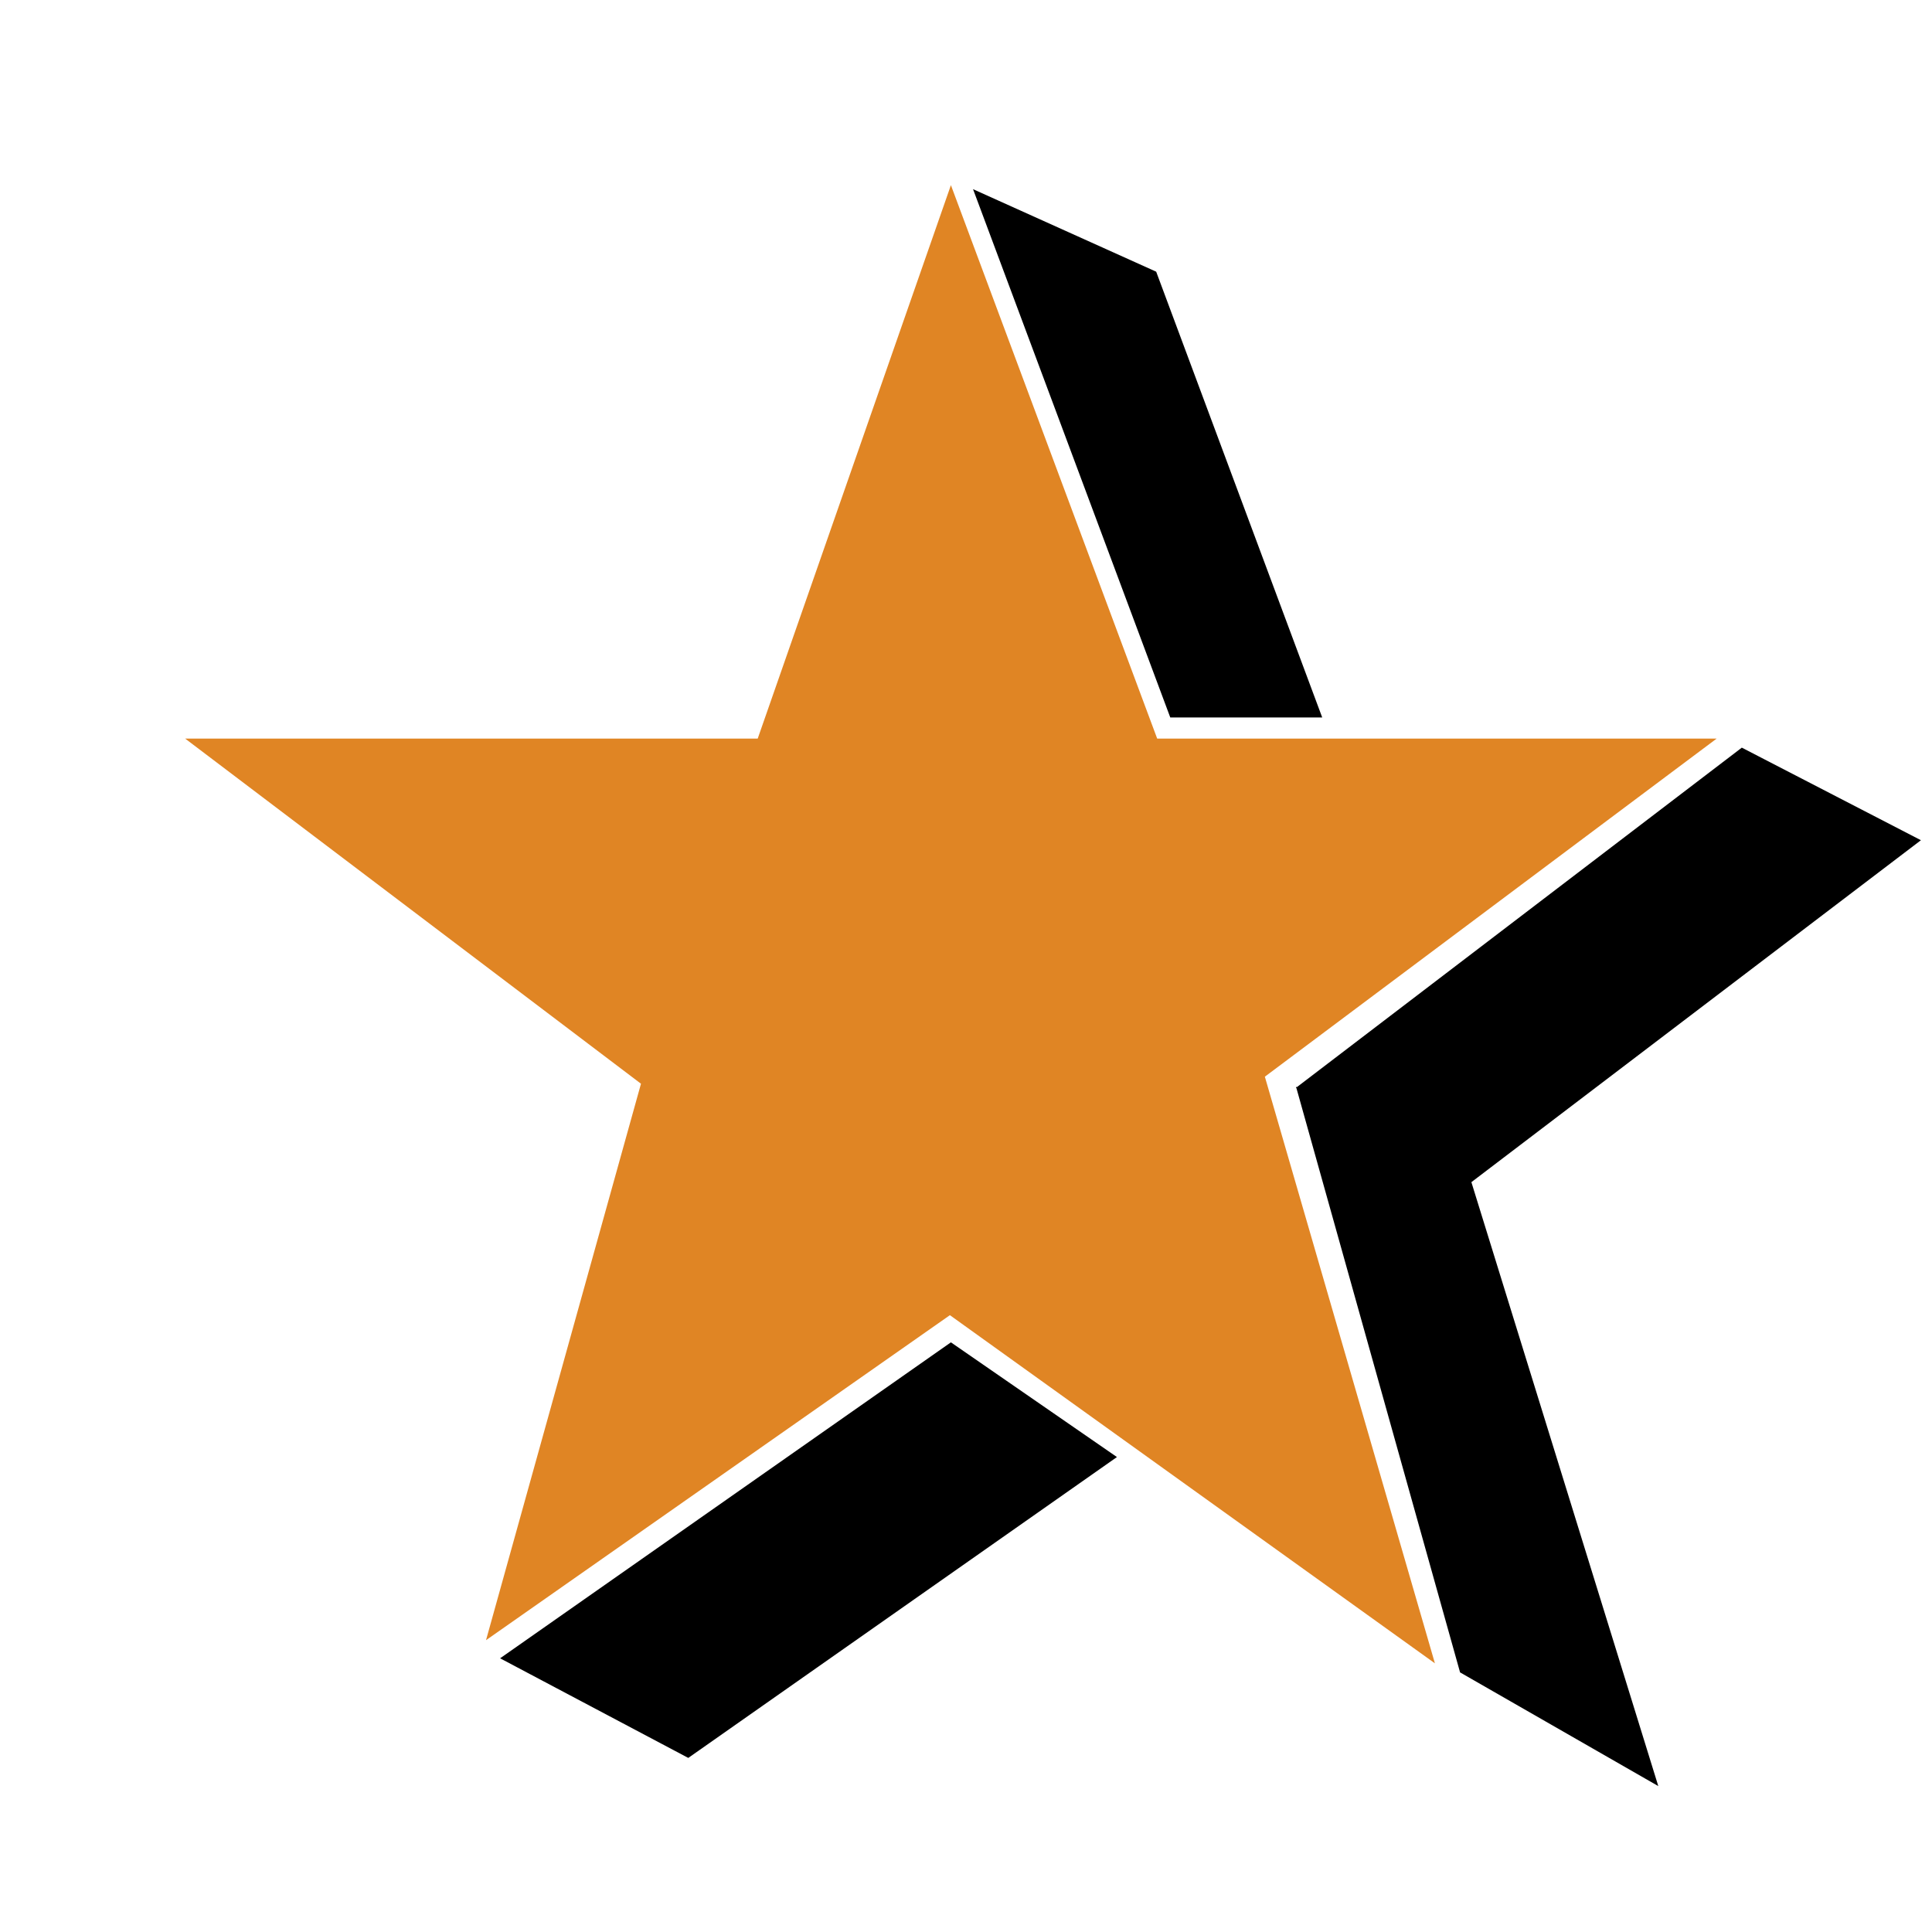
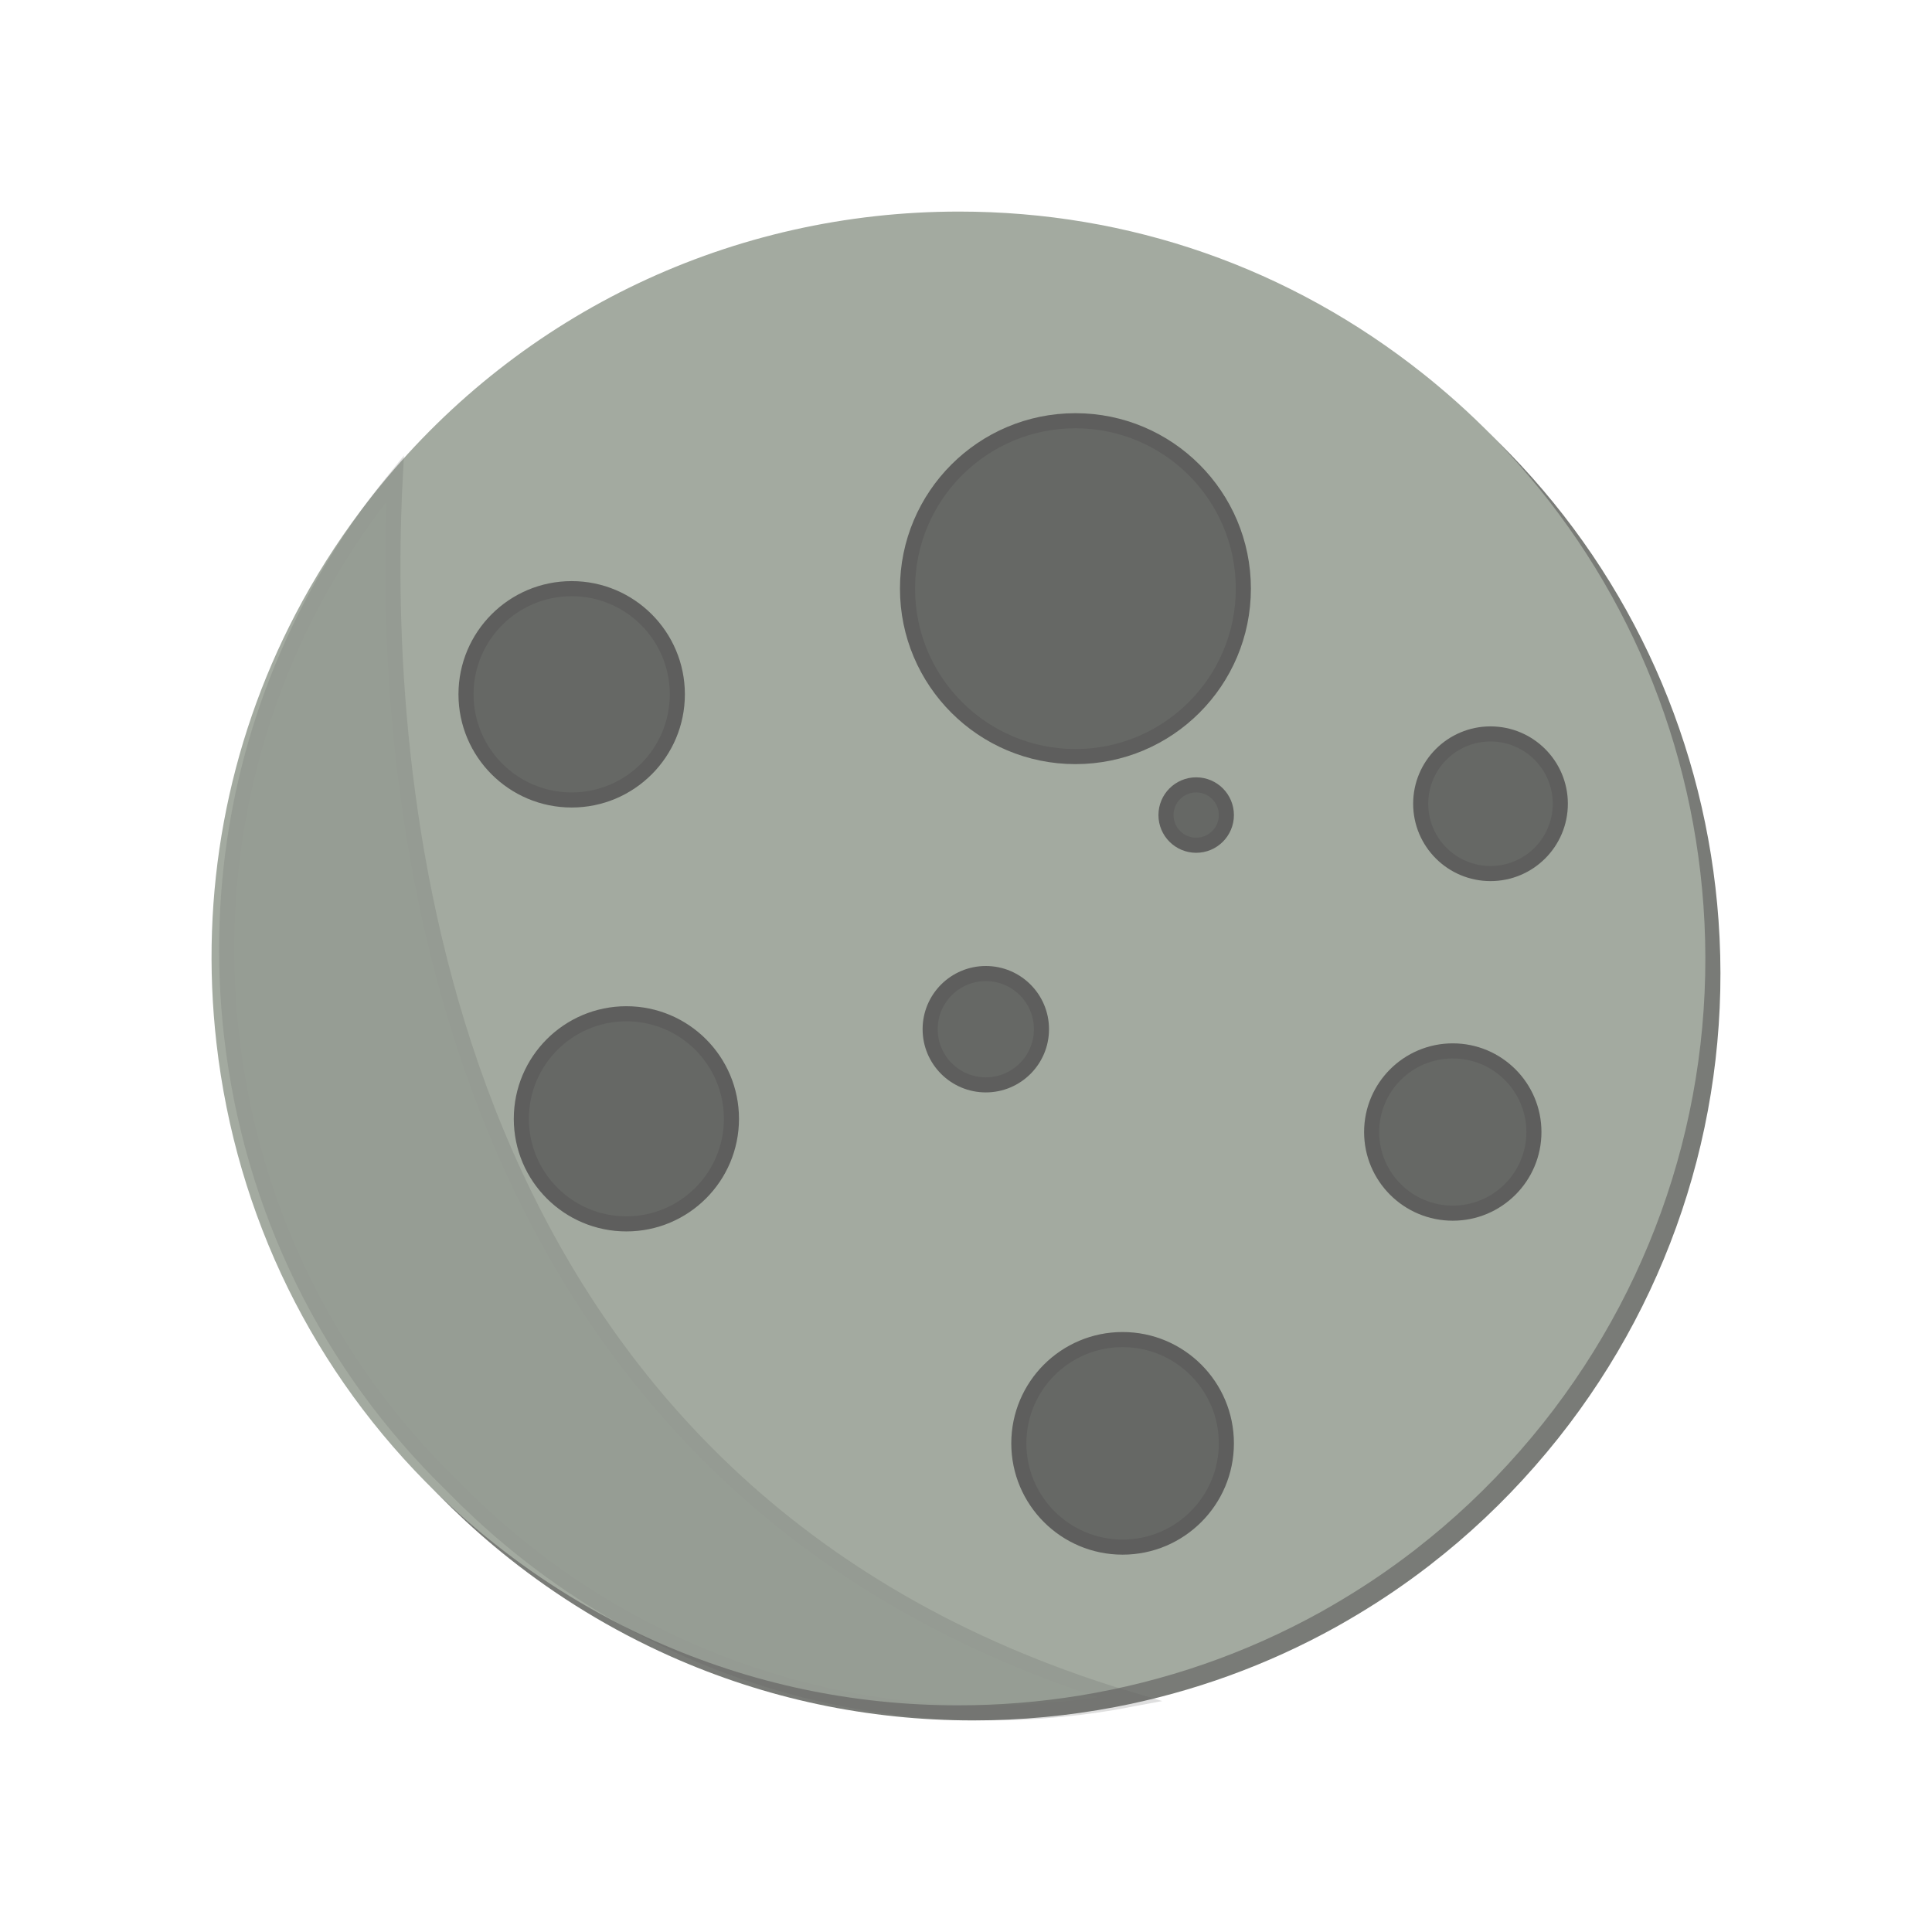
- <svg xmlns="http://www.w3.org/2000/svg" xml:space="preserve" viewBox="0 0 192 192">
-   <path fill="#e08524" d="M75.3 73.4H18.4l45.3 34.3L48.3 163l46.1-32.3 48.2 34.6-16.9-58.3 44.9-33.6H115l-20.5-55-19.2 55z" />
-   <path d="m96.7 18.8 18.2 8.2 16.5 44.3h-15.1L96.7 18.8zm-47 146 18.7 9.9 42.6-29.9-16.5-11.4-44.8 31.4zm79.1-56.8 17.4 9.4 18.6 60.1-19.7-11.3-16.3-58.2z" />
-   <path d="m173.1 74.3 17.8 9.2-44.7 34-17.4-9.4 44.3-33.8z" />
+ <svg xmlns="http://www.w3.org/2000/svg" enable-background="new 0 0 512 512" height="512px" id="Calque_1" version="1.1" viewBox="0 0 512 512" width="512px" xml:space="preserve">
+   <g>
+     <path d="M412.95,381.15c-8.05,10.119-16.94,19.33-26.55,27.54c-2.271,1.939-4.58,3.819-6.92,5.64   c-0.261,0.21-0.521,0.42-0.78,0.63c-0.09,0.07-0.19,0.13-0.28,0.2c-5.979,4.6-12.2,8.83-18.64,12.689   c-1.92,1.15-3.851,2.28-5.811,3.37c-18.14,10.061-37.819,17.221-58.42,21.16c-12.27,2.34-24.87,3.55-37.66,3.55   c-27.92,0-54.94-5.739-80.32-17.04c-7.74-3.46-15.3-7.43-22.47-11.81c-6.96-4.24-13.77-9-20.24-14.14   c-5.28-4.19-10.3-8.62-15.07-13.25c-1.3-1.261-2.57-2.54-3.82-3.83c-30.43-31.21-49.57-71.37-54.6-115.38   c-4.54-39.75,2.83-79.04,20.95-113.75c4.99-9.561,10.81-18.78,17.41-27.561c0.2-0.26,0.4-0.529,0.6-0.79   c0.9-1.18,1.81-2.359,2.74-3.529c37.77-47.521,94.29-74.78,155.07-74.78c45.101,0,87.641,14.87,123.021,42.99   c1.54,1.22,2.89,2.33,4.14,3.39c3.16,2.64,6.29,5.43,9.51,8.5c0.49,0.47,0.99,0.94,1.471,1.43c1.3,1.25,2.58,2.54,3.84,3.83   c32.41,33.351,51.979,77.011,55.31,123.75C458.97,293.51,443.88,342.23,412.95,381.15z" fill="#6A6D68" opacity="0.9" />
+     <path d="M408.95,377.15c-8.05,10.119-16.94,19.33-26.55,27.54c-2.271,1.939-4.58,3.819-6.92,5.64   c-0.261,0.21-0.521,0.42-0.78,0.63c-0.09,0.07-0.19,0.13-0.28,0.2c-5.979,4.6-12.2,8.83-18.64,12.689   c-1.92,1.15-3.851,2.28-5.811,3.37c-19.76,10.96-41.359,18.471-63.979,22.141c-10.51,1.699-21.23,2.569-32.101,2.569   c-27.92,0-54.94-5.739-80.32-17.04c-7.74-3.46-15.3-7.43-22.47-11.81c-6.96-4.24-13.77-9-20.24-14.14   c-5.21-4.141-10.17-8.511-14.89-13.08c-0.06-0.051-0.12-0.11-0.18-0.17c-32.64-31.721-53.18-73.381-58.42-119.21   c-4.54-39.75,2.83-79.04,20.95-113.75c4.99-9.561,10.81-18.78,17.41-27.561c1.09-1.449,2.2-2.89,3.34-4.319   c0.55-0.69,1.1-1.37,1.65-2.051c37.76-46.25,93.52-72.729,153.42-72.729c45.101,0,87.641,14.87,123.021,42.99   c1.54,1.22,2.89,2.33,4.14,3.39c3.16,2.64,6.29,5.43,9.51,8.5c1.811,1.72,3.58,3.48,5.311,5.26c0.05,0.061,0.11,0.11,0.16,0.17   c32.319,33.33,51.83,76.92,55.149,123.58C454.97,289.51,439.88,338.23,408.95,377.15z" fill="#A3AAA0" />
+     <circle cx="285" cy="156" fill="#666865" r="44.5" stroke="#5E5E5D" stroke-miterlimit="10" stroke-width="4" />
+     <circle cx="385" cy="300" fill="#666865" r="21.5" stroke="#5E5E5D" stroke-miterlimit="10" stroke-width="4" />
+     <circle cx="166" cy="296.5" fill="#666865" r="27.84" stroke="#5E5E5D" stroke-miterlimit="10" stroke-width="4" />
+     <circle cx="261.25" cy="272.75" fill="#666865" r="14.75" stroke="#5E5E5D" stroke-miterlimit="10" stroke-width="4" />
+     <circle cx="151.5" cy="184" fill="#666865" r="28" stroke="#5E5E5D" stroke-miterlimit="10" stroke-width="4" />
+     <circle cx="297.5" cy="382.501" fill="#666865" r="27.5" stroke="#5E5E5D" stroke-miterlimit="10" stroke-width="4" />
+     <circle cx="395" cy="213" fill="#666865" r="18.5" stroke="#5E5E5D" stroke-miterlimit="10" stroke-width="4" />
+     <circle cx="317" cy="216" fill="#666865" r="8" stroke="#5E5E5D" stroke-miterlimit="10" stroke-width="4" />
+     <path d="M299.55,450.38   c-12.27,2.34-24.87,3.55-37.66,3.55c-27.92,0-54.94-5.739-80.32-17.04c-7.74-3.46-15.3-7.43-22.47-11.81   c-6.96-4.24-13.77-9-20.24-14.14c-5.28-4.19-10.3-8.62-15.07-13.25c-1.3-1.261-2.57-2.54-3.82-3.83   c-0.06-0.051-0.12-0.11-0.18-0.17c-32.64-31.721-53.18-73.381-58.42-119.21c-4.54-39.75,2.83-79.04,20.95-113.75   c4.99-9.561,10.81-18.78,17.41-27.561c1.09-1.449,2.2-2.89,3.34-4.319c0.55-0.69,1.1-1.37,1.65-2.051   c-0.16,3.011-0.29,6.2-0.39,9.58c-2.39,79.15,12.97,253.43,185.661,310.98C293.12,448.41,296.31,449.42,299.55,450.38z" fill="#666865" opacity="0.2" stroke="#5E5E5D" stroke-miterlimit="10" stroke-width="4" />
+   </g>
</svg>
